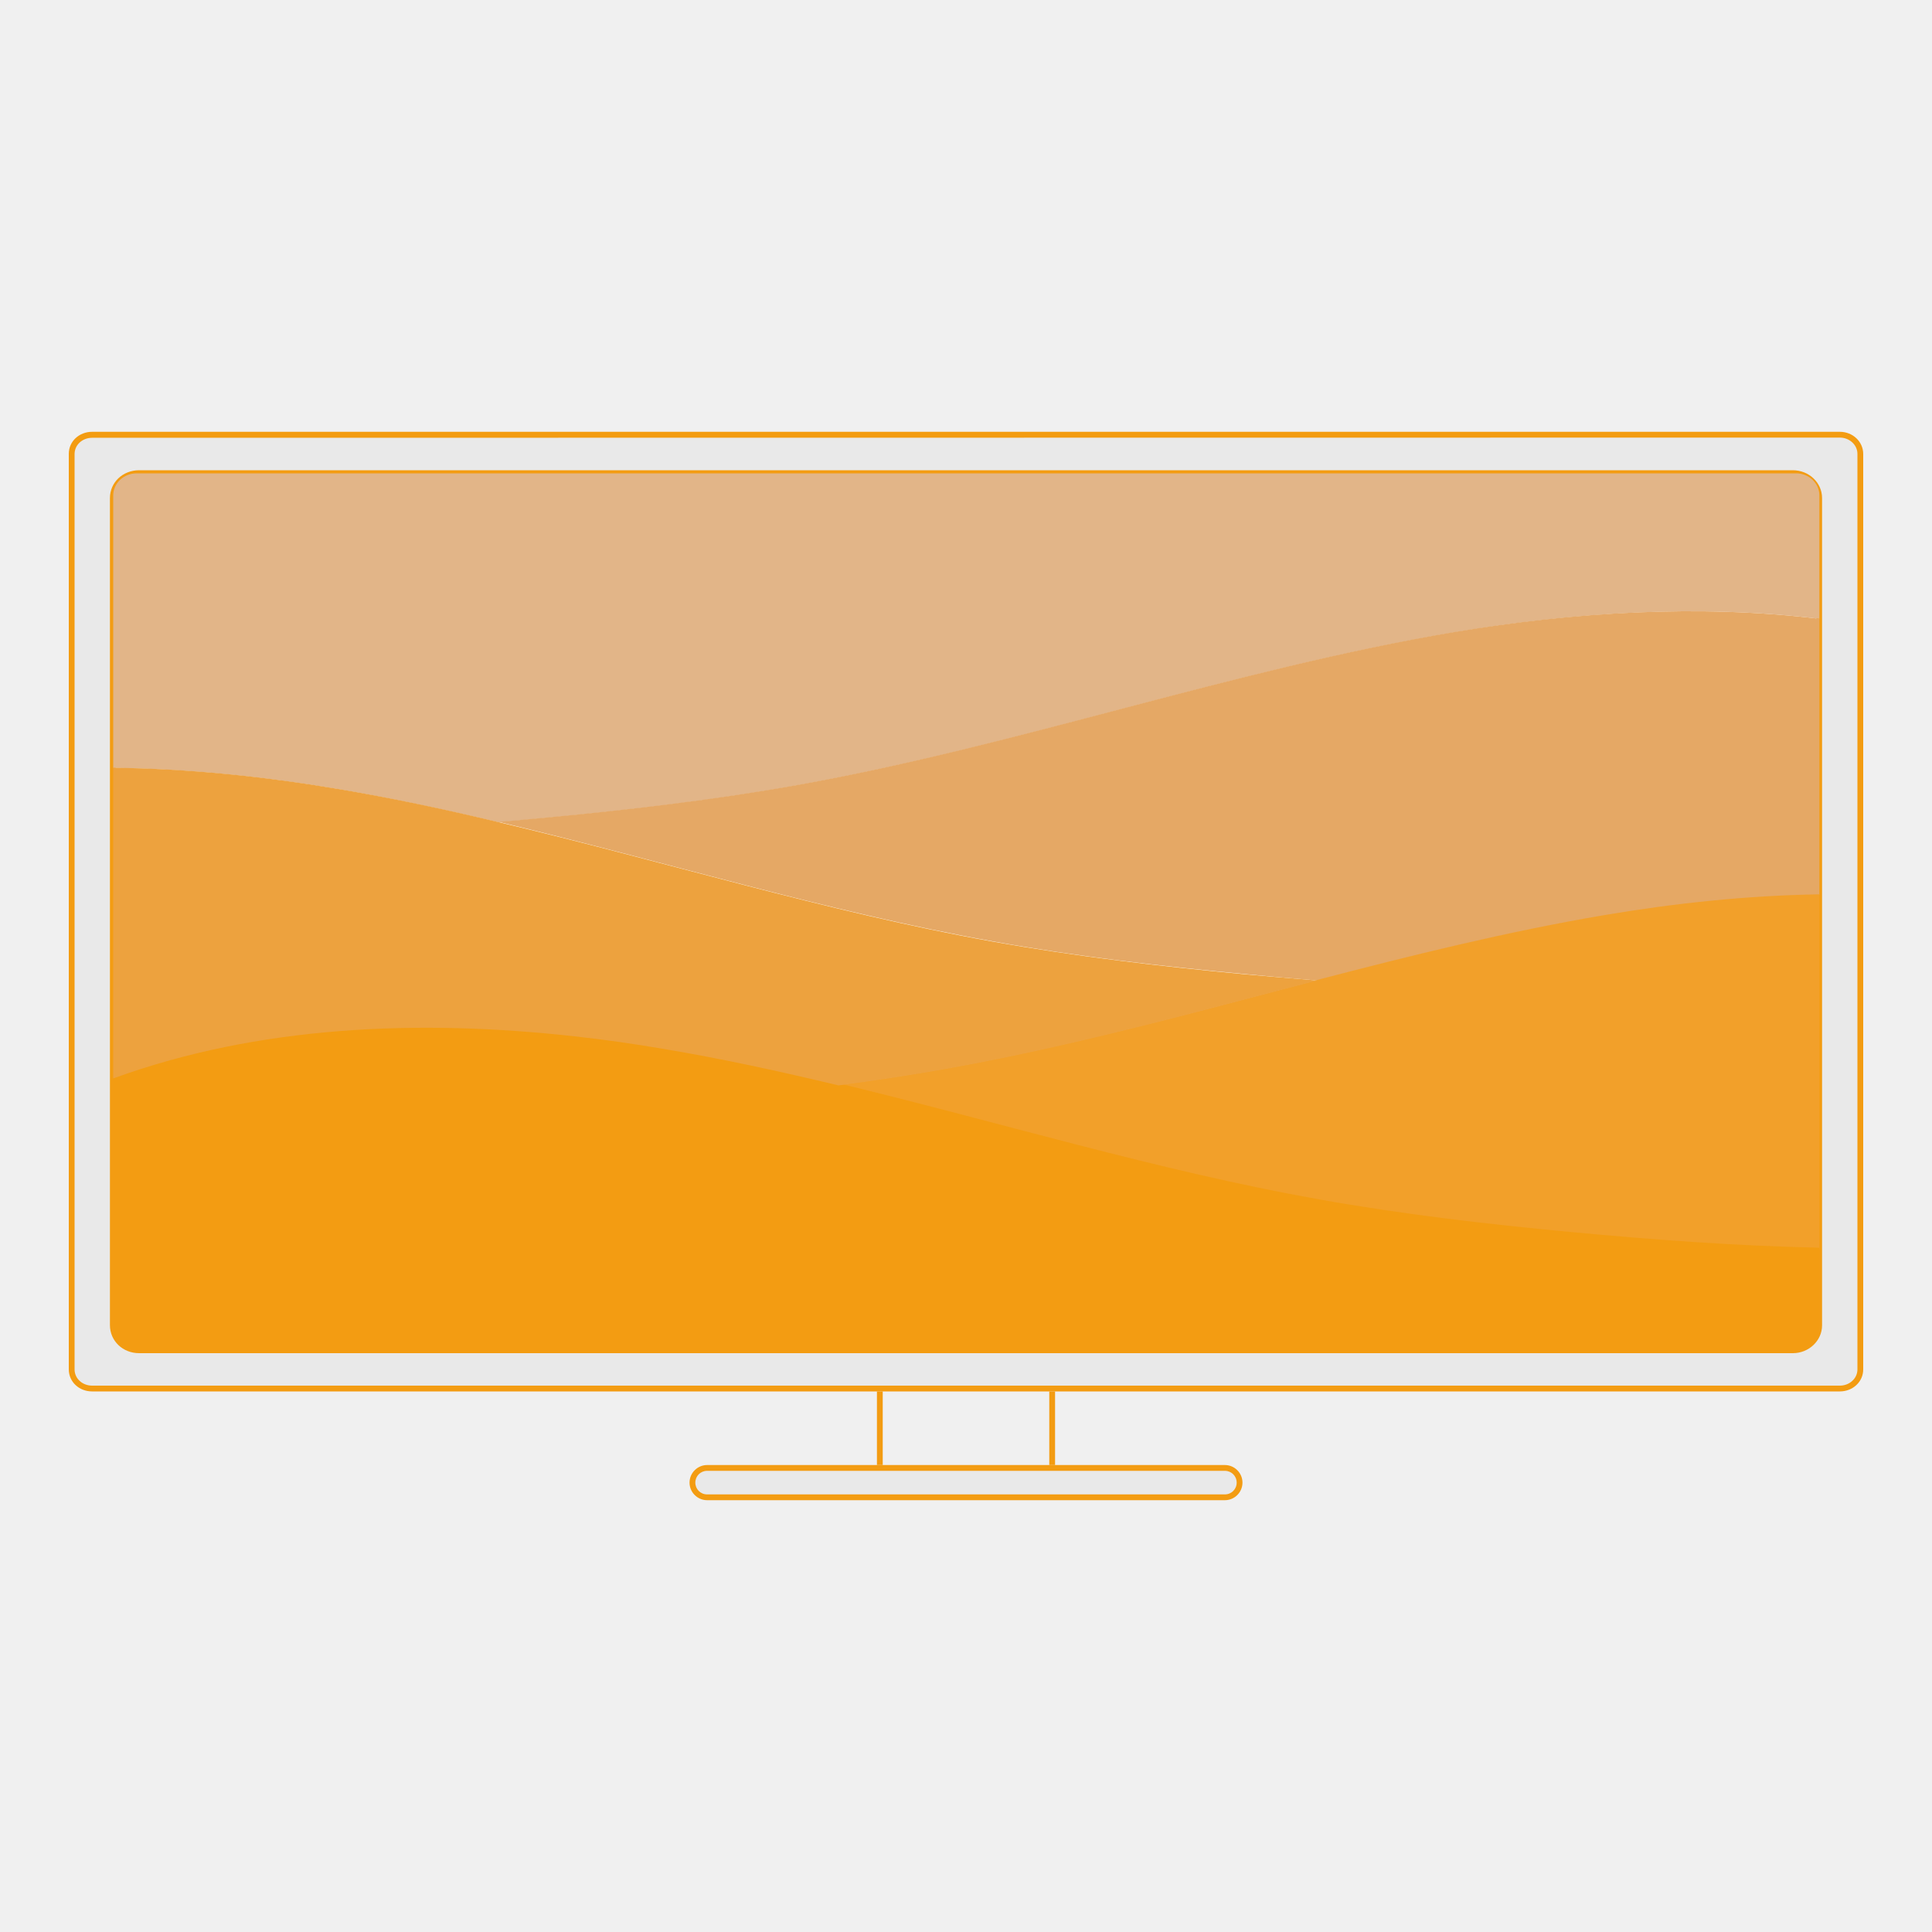
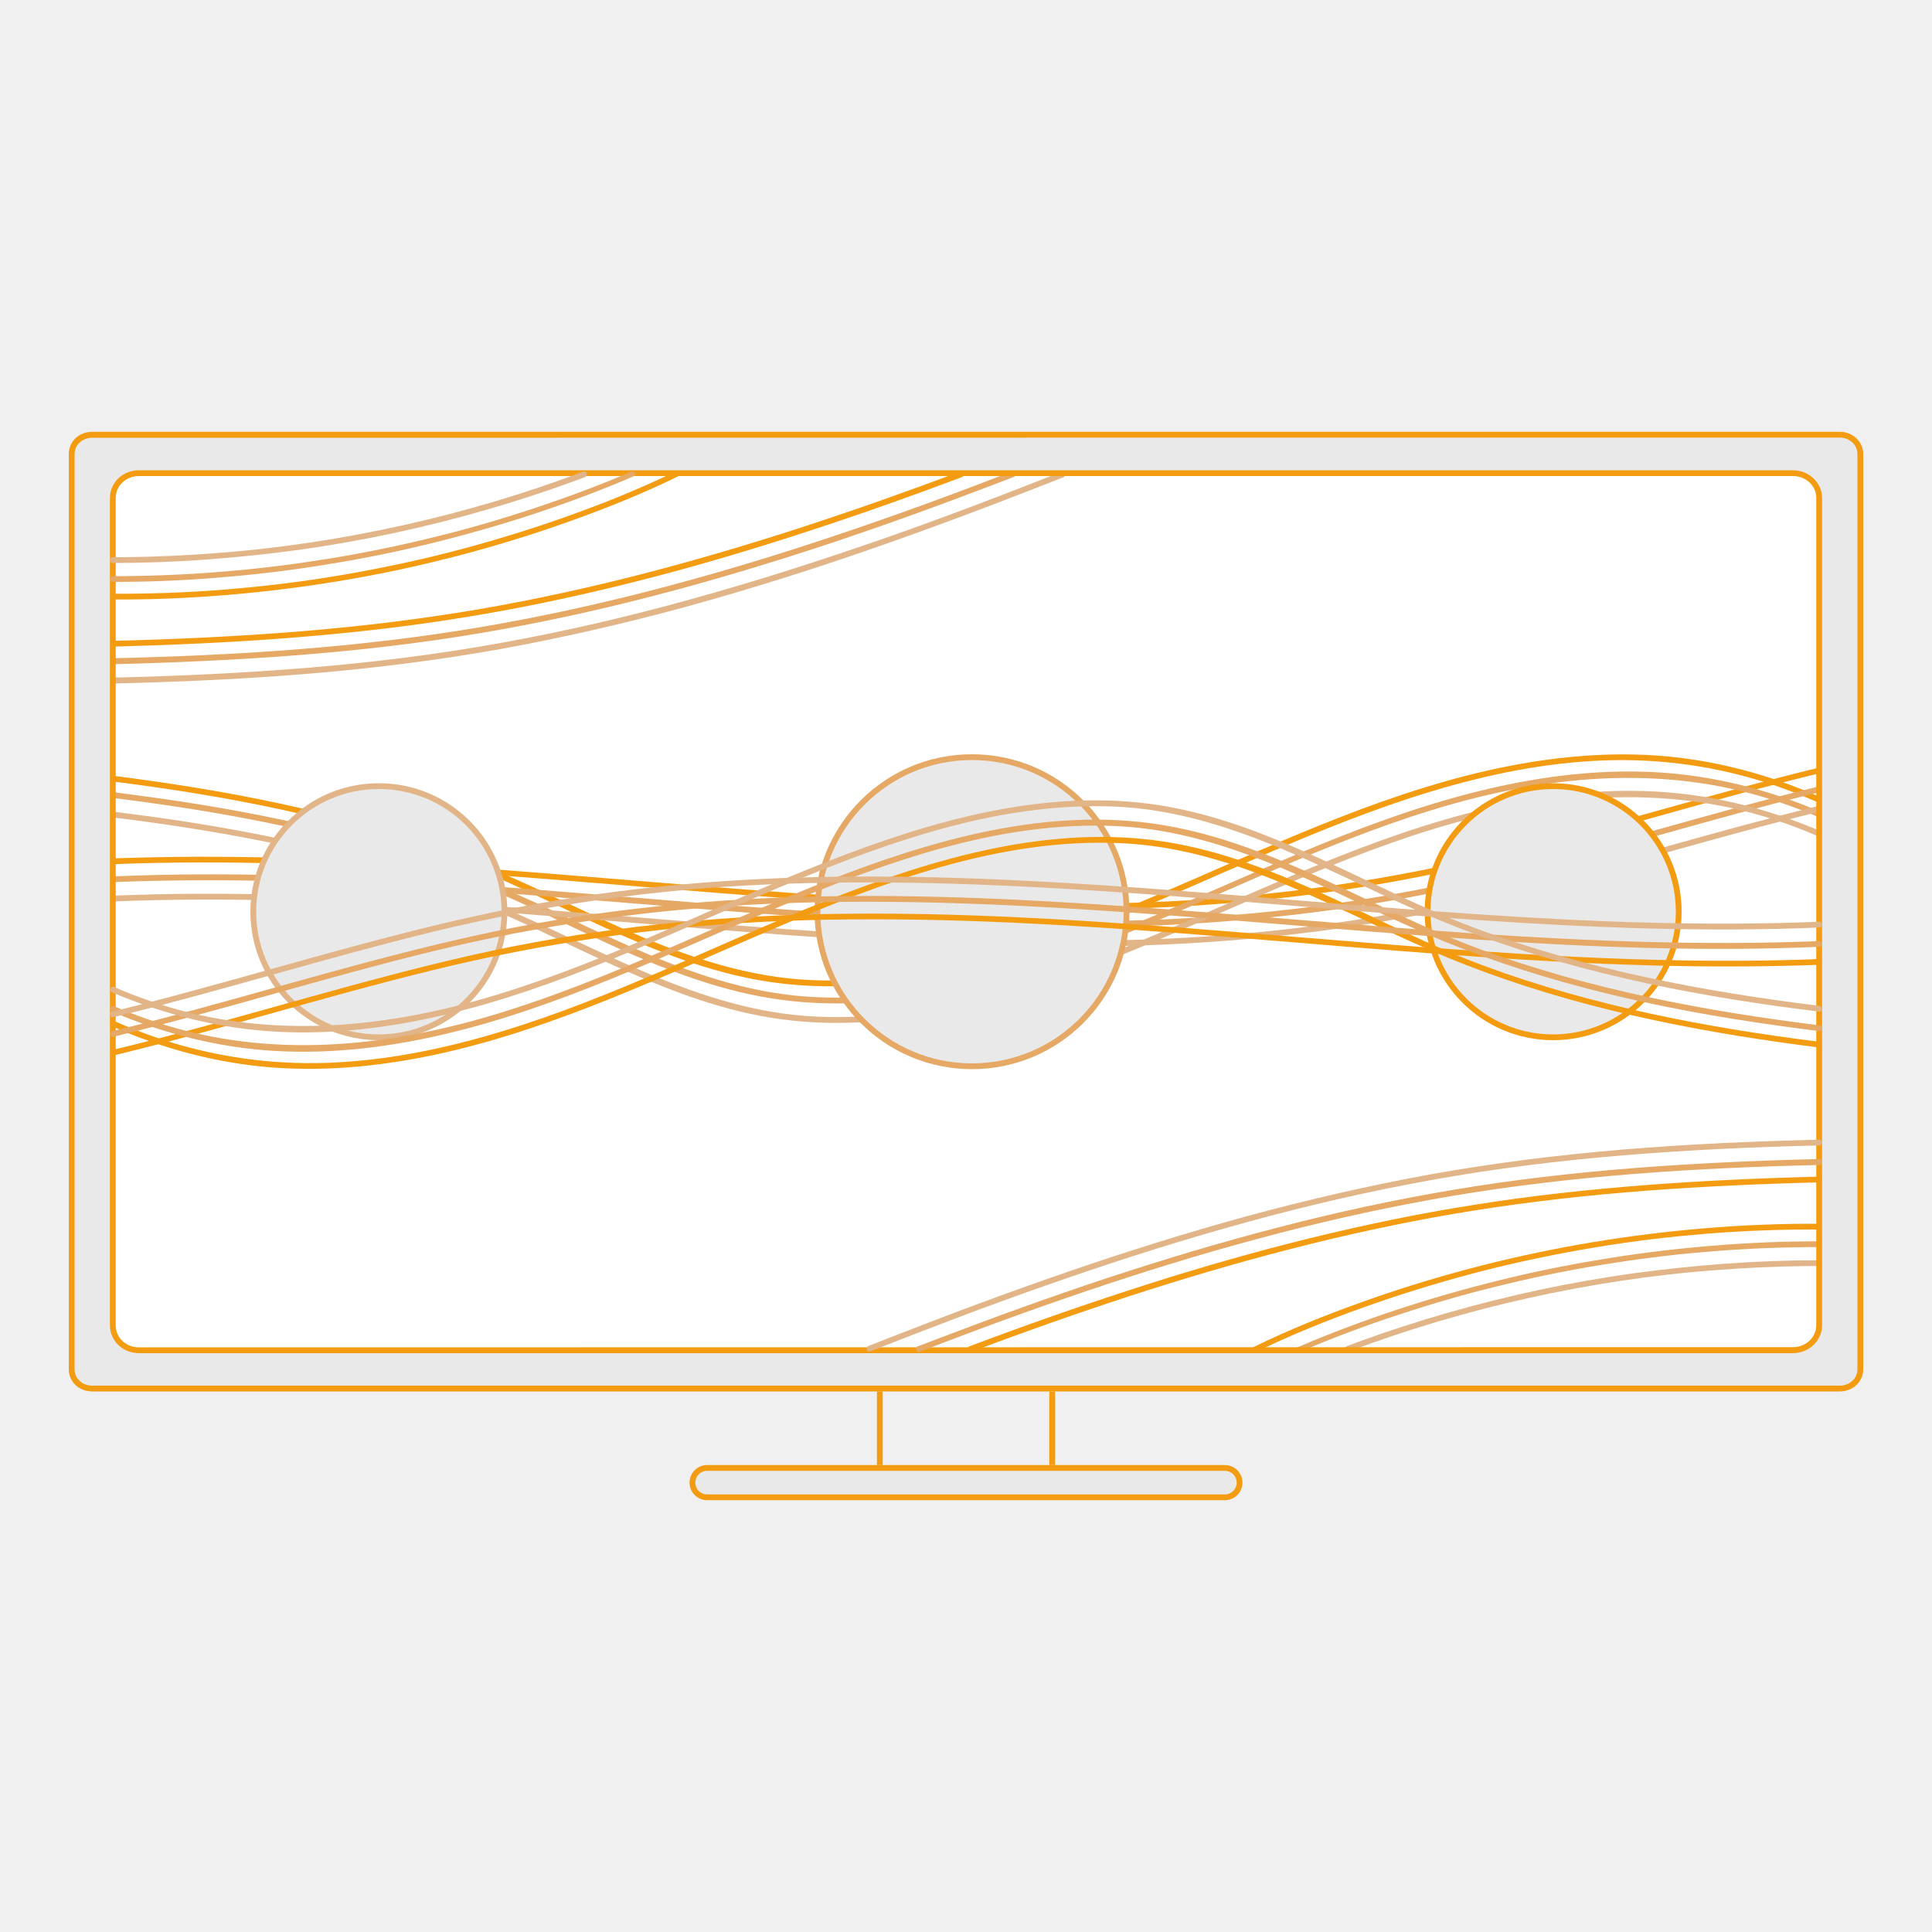
<svg xmlns="http://www.w3.org/2000/svg" version="1.1" id="Layer_1" x="0px" y="0px" viewBox="0 0 1000 1000" style="enable-background:new 0 0 1000 1000;" xml:space="preserve">
  <style type="text/css">
- 	.st0{fill:#E9E9E9;}
+ 	.st0{fill:#FFFFFF;}
	.st1{fill:#F39C12;}
- 	.st2{fill:#FFFFFF;}
- 	.st3{fill:none;stroke:#F39C12;stroke-width:3;stroke-miterlimit:10;}
- 	.st4{fill:#E2B588;}
- 	.st5{fill:#E5A865;}
- 	.st6{fill:#F2A02A;}
- 	.st7{fill:#EDA23E;}
+ 	.st2{fill:#E5A865;}
+ 	.st3{fill:#E2B588;}
+ 	.st4{fill:#E9E9E9;}
+ 	.st5{fill:none;stroke:#F39C12;stroke-width:3;stroke-miterlimit:10;}
+ 	.st6{fill:#E9E9E9;stroke:#E2B588;stroke-width:3;stroke-miterlimit:10;}
+ 	.st7{fill:#E9E9E9;stroke:#F39C12;stroke-width:3;stroke-miterlimit:10;}
+ 	.st8{fill:#E9E9E9;stroke:#E5A865;stroke-width:3;stroke-miterlimit:10;}
</style>
+   <g>
+     <path class="st0" d="M941.5,255.5v432.8c0,5.5-4.5,10-10,10H68.5c-5.5,0-10-4.5-10-10V255.5c0-5.5,4.5-10,10-10h863.1   C937.1,245.5,941.5,249.9,941.5,255.5z" />
+     <g>
+       <g>
+         <g>
+           <path class="st1" d="M941.2,397.4c-55.4,13.4-109.7,30.6-165,44.1c-56.6,13.9-113.9,22.3-172.2,25.1      c-57.3,2.7-114.7,0.8-171.9-2.9c-58.7-3.8-117.2-9.3-175.8-13.7c-58.6-4.3-117.3-7.5-176-6.3c-7.3,0.1-14.5,0.4-21.8,0.6      c-1.9,0.1-1.9,3.1,0,3c58.7-2.3,117.5,0.1,176.1,4.1c58.9,4,117.7,9.6,176.6,13.8c57.7,4.1,115.5,6.8,173.3,5.1      c57.6-1.7,114.7-8.2,170.9-20.9c55.8-12.6,110.4-29.8,165.7-44c6.9-1.8,13.9-3.5,20.9-5.2C943.8,399.8,943,396.9,941.2,397.4      L941.2,397.4z" />
+         </g>
+       </g>
+       <g>
+         <g>
+           <path class="st1" d="M58.4,404.5c58.8,7.4,117.4,18.6,173.1,39.2c55.3,20.4,106.3,55,165.3,64.3c59.6,9.3,119.9-8.6,174.9-30.3      c56.7-22.4,111.1-50.6,169.6-68.2c28.9-8.7,58.6-14.8,88.8-15.9c30-1.1,59.9,3.2,88.4,12.9c7.5,2.6,15,5.5,22.2,8.7      c1.7,0.8,3.3-1.8,1.5-2.6c-26.7-11.8-55.1-19.4-84.2-21.5c-29.5-2.1-59.1,1.2-87.9,7.7c-59.5,13.5-114.6,40.3-170.4,64.1      c-56.5,24.1-117.1,47.1-179.5,44.4c-61.4-2.6-113.7-36.1-169-59c-55-22.8-113.4-35.6-172.1-44c-6.9-1-13.8-1.9-20.8-2.8      C56.5,401.3,56.6,404.3,58.4,404.5L58.4,404.5z" />
+         </g>
+       </g>
+       <g>
+         <g>
+           <path class="st1" d="M650.7,699.5c17.9-8.7,36.5-16.2,55.3-22.9c18.2-6.5,36.7-12.2,55.4-17.2c18.8-5,37.8-9.1,56.9-12.5      c19.2-3.4,38.5-6,57.9-7.7c19.4-1.8,38.8-2.7,58.2-2.8c2.4,0,4.7,0,7.1,0c1.9,0,1.9-3,0-3c-19.5-0.1-39.1,0.7-58.5,2.3      c-19.5,1.6-38.9,4-58.3,7.2c-19.3,3.2-38.4,7.2-57.3,12c-18.9,4.8-37.7,10.4-56.1,16.8c-18.7,6.5-37.3,13.7-55.3,22.1      c-2.3,1.1-4.6,2.2-6.9,3.3C647.4,697.8,649,700.4,650.7,699.5L650.7,699.5z" />
+         </g>
+       </g>
+       <g>
+         <g>
+           <path class="st1" d="M58.4,334.7c29.9-0.8,59.9-2.1,89.8-4.4c29.7-2.3,59.3-5.5,88.6-10.2c28.6-4.5,57-10.4,85.1-17.3      c28.1-6.9,56-14.9,83.6-23.7c27.7-8.8,55.1-18.3,82.3-28.4c3.4-1.3,6.8-2.5,10.2-3.8c1.8-0.7,1-3.6-0.8-2.9      c-27.1,10.2-54.3,19.8-81.8,28.8c-27.4,8.9-55.1,17.1-83,24.3c-28,7.2-56.4,13.4-84.9,18.3c-29.4,5-59,8.6-88.6,11.1      c-29.7,2.5-59.5,4-89.3,4.9c-3.7,0.1-7.5,0.2-11.2,0.3C56.5,331.7,56.5,334.7,58.4,334.7L58.4,334.7z" />
+         </g>
+       </g>
+     </g>
+     <g>
+       <g>
+         <g>
+           <path class="st2" d="M941.2,407.1c-55.4,13.5-109.7,30.7-165.1,44.2c-56.6,13.8-113.9,21.9-172.1,24.5      c-57.4,2.6-115,0.5-172.3-3.3c-58.4-3.8-116.7-9.3-175-13.6c-58.6-4.3-117.5-7.4-176.3-6c-7.3,0.2-14.6,0.4-21.9,0.7      c-1.9,0.1-1.9,3.1,0,3c58.8-2.4,117.7-0.1,176.3,3.8c58.9,4,117.8,9.6,176.7,13.8c57.5,4.1,115.1,6.9,172.7,5.3      c57.5-1.6,114.7-7.8,170.9-20.3c56.3-12.5,111.4-29.8,167.2-44.3c6.5-1.7,13.1-3.3,19.6-4.9C943.8,409.6,943,406.7,941.2,407.1      L941.2,407.1z" />
+         </g>
+       </g>
+       <g>
+         <g>
+           <path class="st2" d="M942.3,420.2c-27.1-11.6-55.8-18.9-85.3-20.5c-29.2-1.6-58.5,2-87,8.7c-59.4,13.9-114.3,41-170.2,64.6      c-56,23.7-116.2,46.1-178,43.1c-60.9-2.9-112.8-36.3-167.7-59c-55.7-23-115-36-174.6-44.3c-7.1-1-14.1-1.9-21.2-2.8      c-1.9-0.2-1.9,2.8,0,3c59.5,7.4,118.9,18.6,175.4,39.3c55.3,20.3,106.3,54.9,165.2,64.4c58.9,9.5,118.6-7.8,173-29.1      c56.6-22.2,110.9-50.4,169.2-68.3c57.8-17.8,118.8-24.1,177.2-5c7.6,2.5,15.1,5.3,22.4,8.4C942.5,423.6,944.1,421,942.3,420.2      L942.3,420.2z" />
+         </g>
+       </g>
+       <g>
+         <g>
+           <path class="st2" d="M673.4,699.5c16.6-7.1,33.6-13.5,50.8-19.1c17-5.6,34.1-10.6,51.5-14.8c17.4-4.3,34.9-7.9,52.5-10.8      c17.7-2.9,35.4-5.2,53.3-6.7c17.8-1.6,35.7-2.4,53.5-2.6c2.2,0,4.4,0,6.6,0c1.9,0,1.9-3,0-3c-18,0-36.1,0.7-54.1,2.2      c-17.9,1.4-35.7,3.5-53.4,6.3c-17.7,2.8-35.4,6.2-52.8,10.4c-17.6,4.2-34.9,9-52.1,14.5c-17.2,5.5-34.2,11.7-50.9,18.6      c-2.1,0.9-4.2,1.8-6.3,2.7C670.1,697.7,671.6,700.3,673.4,699.5L673.4,699.5z" />
+         </g>
+       </g>
+       <g>
+         <g>
+           <path class="st2" d="M58.4,343.8c32-0.8,64-2.2,95.9-4.7c31.6-2.5,63.1-6.1,94.3-11.4c30.2-5.1,60.1-11.6,89.7-19.3      c29.8-7.7,59.3-16.6,88.5-26.2c29.3-9.7,58.3-20.2,87.1-31.2c3.6-1.4,7.2-2.7,10.8-4.1c1.8-0.7,1-3.6-0.8-2.9      c-28.6,11.1-57.5,21.7-86.5,31.5c-29,9.8-58.3,18.9-87.8,26.8c-29.5,8-59.4,14.8-89.5,20.3c-31.2,5.7-62.7,9.7-94.3,12.5      c-31.7,2.8-63.6,4.4-95.4,5.3c-4,0.1-8,0.2-12,0.3C56.5,340.8,56.5,343.8,58.4,343.8L58.4,343.8z" />
+         </g>
+       </g>
+     </g>
+     <g>
+       <g>
+         <g>
+           <path class="st3" d="M58.4,466.6c59.1-2.4,118.2-0.1,177.1,3.9c57.9,3.9,115.7,9.4,173.6,13.6c57.8,4.2,115.8,7,173.7,5.5      c57.9-1.5,115.6-7.7,172.2-20.3c56.3-12.5,111.4-29.8,167.3-44.3c6.5-1.7,13-3.3,19.6-4.9c1.9-0.5,1.1-3.3-0.8-2.9      c-55.4,13.5-109.8,30.7-165.2,44.2c-56.9,13.8-114.5,22-173,24.5c-58.2,2.5-116.5,0.3-174.6-3.5c-57.3-3.8-114.5-9.2-171.8-13.4      c-58.7-4.3-117.5-7.4-176.3-6.1c-7.3,0.2-14.6,0.4-21.9,0.7C56.5,463.7,56.5,466.7,58.4,466.6L58.4,466.6z" />
+         </g>
+       </g>
+       <g>
+         <g>
+           <path class="st3" d="M942.3,430.2c-27.1-11.6-55.8-18.9-85.3-20.5c-29.2-1.6-58.5,2-87,8.7c-58.9,13.8-113.5,40.6-168.9,64.1      C545,506.4,484.7,529,422.7,526.2c-60.6-2.7-112.3-35.6-166.9-58.4c-56.1-23.4-115.9-36.5-175.9-44.9c-7.1-1-14.3-1.9-21.4-2.8      c-1.9-0.2-1.9,2.8,0,3c60.5,7.5,120.9,18.9,178.2,40.3c54.3,20.3,104.5,54,162.4,63.4c59.1,9.5,119-7.9,173.6-29.4      c56.4-22.1,110.5-50.2,168.6-68.1c57.8-17.8,118.8-24.1,177.2-5c7.6,2.5,15.1,5.3,22.4,8.5C942.5,433.6,944.1,431,942.3,430.2      L942.3,430.2z" />
+         </g>
+       </g>
+       <g>
+         <g>
+           <path class="st3" d="M941.5,652.3c-16.3,0-32.5,0.6-48.7,1.8c-16.2,1.2-32.4,2.9-48.4,5.1c-16.1,2.3-32.1,5.1-48,8.5      c-15.8,3.4-31.5,7.3-47.1,11.8c-15.6,4.5-31.1,9.5-46.4,15.1c-1.9,0.7-3.8,1.4-5.7,2.1c-1.8,0.7-1,3.6,0.8,2.9      c15.1-5.7,30.5-10.9,46-15.5c15.5-4.6,31.2-8.7,47-12.2c15.8-3.5,31.7-6.5,47.7-8.9c16-2.4,32.1-4.3,48.3-5.5      c16.1-1.3,32.3-2,48.5-2.2c2,0,4.1,0,6.1,0C943.5,655.3,943.5,652.3,941.5,652.3L941.5,652.3z" />
+         </g>
+       </g>
+       <g>
+         <g>
+           <path class="st3" d="M58.4,353.8c33.9-0.8,67.8-2.3,101.6-5.1c33.3-2.8,66.4-6.9,99.3-12.8c31.9-5.8,63.6-13.1,94.9-21.6      c31.4-8.6,62.4-18.3,93.1-28.9c30.8-10.6,61.3-22,91.7-33.9c3.8-1.5,7.5-3,11.3-4.4c1.8-0.7,1-3.6-0.8-2.9      c-30.2,11.9-60.5,23.5-91.1,34.2C427.9,289,397.1,299,366,307.8c-31.2,8.9-62.8,16.6-94.6,22.7c-32.8,6.4-65.9,10.9-99.2,14      c-33.6,3.1-67.3,4.9-101.1,5.9c-4.2,0.1-8.4,0.2-12.6,0.3C56.5,350.8,56.5,353.8,58.4,353.8L58.4,353.8z" />
+         </g>
+       </g>
+     </g>
+   </g>
+   <g>
+     <g>
+       <path class="st4" d="M47.7,718.7c-6,0-10.6-4.4-10.6-9.9V235c0-5.6,4.7-9.9,10.6-9.9h904.6c5.9,0,10.6,4.5,10.6,9.9v473.9    c0,5.5-4.8,9.9-10.6,9.9L47.7,718.7L47.7,718.7z M72,244.9c-7.7,0-13.6,5.7-13.6,12.9v428.1c0,7.2,6,12.9,13.6,12.9h856    c7.5,0,13.6-5.8,13.6-12.9V257.8c0-7.1-6.1-12.9-13.6-12.9H72L72,244.9z" />
+       <path class="st1" d="M952.3,226.5c5,0,9.1,3.8,9.1,8.4v473.9c0,4.7-4.1,8.4-9.1,8.4H47.7c-5.1,0-9.1-3.7-9.1-8.4V235    c0-4.7,4-8.4,9.1-8.4L952.3,226.5 M72,700.4h856c8.3,0,15.1-6.5,15.1-14.4V257.8c0-8-6.8-14.4-15.1-14.4H72    c-8.5,0-15.1,6.3-15.1,14.4v428.1C56.9,694,63.5,700.4,72,700.4 M952.3,223.5H47.7c-6.8,0-12.1,5-12.1,11.4v473.9    c0,6.4,5.3,11.4,12.1,11.4h904.6c6.7,0,12.1-5,12.1-11.4V235C964.4,228.6,959,223.5,952.3,223.5L952.3,223.5L952.3,223.5z     M72,697.4c-6.8,0-12.1-5-12.1-11.4V257.8c0-6.4,5.3-11.4,12.1-11.4h856c6.7,0,12.1,5,12.1,11.4v428.1c0,6.4-5.5,11.4-12.1,11.4    L72,697.4L72,697.4z" />
+     </g>
+   </g>
+   <line class="st5" x1="455.4" y1="758.3" x2="455.4" y2="720.2" />
+   <line class="st5" x1="544.6" y1="758.3" x2="544.6" y2="720.2" />
+   <g>
+     <path class="st4" d="M366,775c-4.2,0-7.6-3.4-7.6-7.6s3.4-7.6,7.6-7.6h268c4.2,0,7.6,3.4,7.6,7.6s-3.4,7.6-7.6,7.6H366z" />
+     <path class="st1" d="M634,761.3c3.4,0,6.1,2.7,6.1,6.1s-2.7,6.1-6.1,6.1H366c-3.4,0-6.1-2.7-6.1-6.1s2.7-6.1,6.1-6.1H634    M634,758.3H366c-5,0-9.1,4.1-9.1,9.1s4.1,9.1,9.1,9.1h268c5,0,9.1-4.1,9.1-9.1S639,758.3,634,758.3L634,758.3z" />
+   </g>
+   <circle class="st6" cx="196.1" cy="471.9" r="65" />
+   <circle class="st7" cx="803.9" cy="471.9" r="65" />
+   <circle class="st8" cx="503.1" cy="471.9" r="80" />
  <g>
    <g>
      <g>
        <g>
-           <path class="st0" d="M47.7,718.7c-6,0-10.6-4.4-10.6-9.9V235c0-5.6,4.7-9.9,10.6-9.9h904.6c5.9,0,10.6,4.5,10.6,9.9v473.9      c0,5.5-4.8,9.9-10.6,9.9L47.7,718.7L47.7,718.7z M72,244.9c-7.7,0-13.6,5.7-13.6,12.9v428.1c0,7.2,6,12.9,13.6,12.9h856      c7.5,0,13.6-5.8,13.6-12.9V257.8c0-7.1-6.1-12.9-13.6-12.9H72L72,244.9z" />
-           <path class="st1" d="M952.3,226.5c5,0,9.1,3.8,9.1,8.4v473.9c0,4.7-4.1,8.4-9.1,8.4H47.7c-5.1,0-9.1-3.7-9.1-8.4V235      c0-4.7,4-8.4,9.1-8.4L952.3,226.5 M72,700.4h856c8.3,0,15.1-6.5,15.1-14.4V257.8c0-8-6.8-14.4-15.1-14.4H72      c-8.5,0-15.1,6.3-15.1,14.4v428.1C56.9,694,63.5,700.4,72,700.4 M952.3,223.5H47.7c-6.8,0-12.1,5-12.1,11.4v473.9      c0,6.4,5.3,11.4,12.1,11.4h904.6c6.7,0,12.1-5,12.1-11.4V235C964.4,228.6,959,223.5,952.3,223.5L952.3,223.5L952.3,223.5z       M72,697.4c-6.8,0-12.1-5-12.1-11.4V257.8c0-6.4,5.3-11.4,12.1-11.4h856c6.7,0,12.1,5,12.1,11.4v428.1c0,6.4-5.5,11.4-12.1,11.4      L72,697.4L72,697.4z" />
+           <path class="st1" d="M58.8,546.3c55.4-13.4,109.7-30.6,165-44.1c56.6-13.9,113.9-22.3,172.2-25.1c57.3-2.7,114.7-0.8,171.9,2.9      c58.7,3.8,117.2,9.3,175.8,13.7c58.6,4.3,117.3,7.5,176,6.3c7.3-0.1,14.5-0.4,21.8-0.6c1.9-0.1,1.9-3.1,0-3      c-58.7,2.3-117.5-0.1-176.1-4.1c-58.9-4-117.7-9.6-176.6-13.8c-57.7-4.1-115.5-6.8-173.3-5.1c-57.6,1.7-114.7,8.2-170.9,20.9      c-55.8,12.6-110.4,29.8-165.7,44c-6.9,1.8-13.9,3.5-20.9,5.2C56.2,543.9,57,546.8,58.8,546.3L58.8,546.3z" />
        </g>
-         <path class="st2" d="M940.1,257.8v428.1c0,6.4-5.5,11.4-12.1,11.4H72c-6.8,0-12.1-5-12.1-11.4V257.8c0-6.4,5.3-11.4,12.1-11.4     h856C934.7,246.4,940.1,251.4,940.1,257.8z" />
      </g>
-       <line class="st3" x1="455.4" y1="758.3" x2="455.4" y2="720.2" />
-       <line class="st3" x1="544.6" y1="758.3" x2="544.6" y2="720.2" />
      <g>
-         <path class="st0" d="M366,775c-4.2,0-7.6-3.4-7.6-7.6s3.4-7.6,7.6-7.6h268c4.2,0,7.6,3.4,7.6,7.6s-3.4,7.6-7.6,7.6H366z" />
-         <path class="st1" d="M634,761.3c3.4,0,6.1,2.7,6.1,6.1s-2.7,6.1-6.1,6.1H366c-3.4,0-6.1-2.7-6.1-6.1s2.7-6.1,6.1-6.1H634      M634,758.3H366c-5,0-9.1,4.1-9.1,9.1s4.1,9.1,9.1,9.1h268c5,0,9.1-4.1,9.1-9.1S639,758.3,634,758.3L634,758.3z" />
+         <g>
+           <path class="st1" d="M941.5,539.2c-58.8-7.4-117.4-18.6-173.1-39.2c-55.3-20.4-106.3-55-165.3-64.3      c-59.6-9.3-119.9,8.6-174.9,30.3c-56.7,22.4-111.1,50.6-169.6,68.2c-28.9,8.7-58.6,14.8-88.8,15.9c-30,1.1-59.9-3.2-88.4-12.9      c-7.5-2.6-15-5.5-22.2-8.7c-1.7-0.8-3.3,1.8-1.5,2.6c26.7,11.8,55.1,19.4,84.2,21.5c29.5,2.1,59.1-1.2,87.9-7.7      c59.5-13.5,114.6-40.3,170.4-64.1c56.5-24.1,117.1-47.1,179.5-44.4c61.4,2.6,113.7,36.1,169,59c55,22.8,113.4,35.6,172.1,44      c6.9,1,13.8,1.9,20.8,2.8C943.5,542.4,943.4,539.4,941.5,539.2L941.5,539.2z" />
+         </g>
+       </g>
+       <g>
+         <g>
+           <path class="st1" d="M349.3,244.2c-17.9,8.7-36.5,16.2-55.3,22.9c-18.2,6.5-36.7,12.2-55.4,17.2c-18.8,5-37.8,9.1-56.9,12.5      c-19.2,3.4-38.5,6-57.9,7.7c-19.4,1.8-38.8,2.7-58.2,2.8c-2.4,0-4.7,0-7.1,0c-1.9,0-1.9,3,0,3c19.5,0.1,39.1-0.7,58.5-2.3      c19.5-1.6,38.9-4,58.3-7.2c19.3-3.2,38.4-7.2,57.3-12c18.9-4.8,37.7-10.4,56.1-16.8c18.7-6.5,37.3-13.7,55.3-22.1      c2.3-1.1,4.6-2.2,6.9-3.3C352.6,245.9,351,243.3,349.3,244.2L349.3,244.2z" />
+         </g>
+       </g>
+       <g>
+         <g>
+           <path class="st1" d="M941.5,609c-29.9,0.8-59.9,2.1-89.8,4.4c-29.7,2.3-59.3,5.5-88.6,10.2c-28.6,4.5-57,10.4-85.1,17.3      c-28.1,6.9-56,14.9-83.6,23.7c-27.7,8.8-55.1,18.3-82.3,28.4c-3.4,1.3-6.8,2.5-10.2,3.8c-1.8,0.7-1,3.6,0.8,2.9      c27.1-10.2,54.3-19.8,81.8-28.8c27.4-8.9,55.1-17.1,83-24.3c28-7.2,56.4-13.4,84.9-18.3c29.4-5,59-8.6,88.6-11.1      c29.7-2.5,59.5-4,89.3-4.9c3.7-0.1,7.5-0.2,11.2-0.3C943.5,612,943.5,609,941.5,609L941.5,609z" />
+         </g>
      </g>
    </g>
    <g>
-       <path class="st4" d="M941.7,256.5v63.8c-62.4-7.6-127.2-3.4-189.4,7.1c-114.6,19.4-225.1,58.6-339.6,79.1    c-43.1,7.7-86.7,12.8-130.4,16.9c-8.1,0.8-16.3,1.5-24.4,2.2h0c-27.6-6.5-55.4-12.5-83.3-17.2c-38.1-6.4-77.1-10.5-116-10.9V256.5    c0-6.4,5.4-11.5,12.2-11.5h858.8C936.2,245,941.7,250,941.7,256.5z" />
-       <path class="st5" d="M941.7,320.3v142.9c-37.4,0.7-75,4.7-111.6,10.8c-50,8.5-99.2,20.7-148.3,33.5c0,0,0,0,0,0    c-12.4-1-24.8-2.1-37.2-3.3c-43.6-4.1-87.2-9.1-130.4-16.9c-86.5-15.5-170.7-41.6-256.2-61.9c8.1-0.7,16.3-1.4,24.4-2.2    c43.6-4.1,87.2-9.2,130.4-16.9c114.4-20.5,225-59.7,339.6-79.1C814.4,316.8,879.3,312.7,941.7,320.3z" />
-       <path class="st6" d="M941.7,462.9v183.7c-42.8-0.9-85.7-4-128.4-8.1c-43.6-4.1-87.2-9.1-130.4-16.9c-84-15-165.9-40.2-248.9-60.1    c18.9-2.5,37.7-5.3,56.5-8.7c37.4-6.7,74.3-15.4,111.2-24.7c26.7-6.8,53.4-13.9,80.1-20.9c0,0,0,0,0,0    c49.1-12.8,98.3-25,148.3-33.5C866.7,467.5,904.3,463.5,941.7,462.9z" />
-       <path class="st1" d="M941.7,645.8v40.5c0,6.4-5.5,11.5-12.2,11.5H70.8c-1.1,0-2.1-0.1-3.1-0.4c-0.2-0.1-0.4-0.1-0.7-0.2    c-0.7-0.2-1.3-0.4-1.9-0.7c-0.3-0.1-0.5-0.3-0.8-0.4c-0.3-0.2-0.7-0.4-1-0.6c-3-2.1-4.8-5.4-4.8-9.2V557.1    c74.9-27.3,158-30.9,238.8-21.8c15.4,1.7,30.8,3.9,46,6.5c30.5,5.2,60.6,11.7,90.6,18.9c83,20,164.9,45.1,248.9,60.1    c43.1,7.7,86.7,12.8,130.4,16.9C856,641.7,898.8,644.9,941.7,645.8z" />
      <g>
-         <path class="st7" d="M681.8,507.5c-26.7,6.9-53.4,14.1-80.1,20.9c-36.8,9.3-73.8,18-111.2,24.7c-18.8,3.4-37.6,6.2-56.5,8.7     c-30-7.2-60.2-13.8-90.6-18.9c-15.2-2.6-30.6-4.8-46-6.5c-80.8-9-163.9-5.5-238.8,21.8V397.4c38.9,0.4,78,4.5,116,10.9     c28,4.7,55.7,10.6,83.3,17.2h0c85.5,20.2,169.7,46.4,256.2,61.9c43.1,7.7,86.7,12.8,130.4,16.9     C656.9,505.4,669.4,506.5,681.8,507.5z" />
+         <g>
+           <path class="st2" d="M58.8,536.6c55.4-13.5,109.7-30.7,165.1-44.2c56.6-13.8,113.9-21.9,172.1-24.5c57.4-2.6,115-0.5,172.3,3.3      c58.4,3.8,116.7,9.3,175,13.6c58.6,4.3,117.5,7.4,176.3,6c7.3-0.2,14.6-0.4,21.9-0.7c1.9-0.1,1.9-3.1,0-3      c-58.8,2.4-117.7,0.1-176.3-3.8c-58.9-4-117.8-9.6-176.7-13.8c-57.5-4.1-115.1-6.9-172.7-5.3c-57.5,1.6-114.7,7.8-170.9,20.3      c-56.3,12.5-111.4,29.8-167.2,44.3c-6.5,1.7-13.1,3.3-19.6,4.9C56.2,534.1,57,537,58.8,536.6L58.8,536.6z" />
+         </g>
+       </g>
+       <g>
+         <g>
+           <path class="st2" d="M57.7,523.5c27.1,11.6,55.8,18.9,85.3,20.5c29.2,1.6,58.5-2,87-8.7c59.4-13.9,114.3-41,170.2-64.6      c56-23.7,116.2-46.1,178-43.1c60.9,2.9,112.8,36.3,167.7,59c55.7,23,115,36,174.6,44.3c7.1,1,14.1,1.9,21.2,2.8      c1.9,0.2,1.9-2.8,0-3c-59.5-7.4-118.9-18.6-175.4-39.3C710.9,471,659.9,436.4,601,426.9c-58.9-9.5-118.6,7.8-173,29.1      c-56.6,22.2-110.9,50.4-169.2,68.3c-57.8,17.8-118.8,24.1-177.2,5c-7.6-2.5-15.1-5.3-22.4-8.4C57.5,520.1,55.9,522.7,57.7,523.5      L57.7,523.5z" />
+         </g>
+       </g>
+       <g>
+         <g>
+           <path class="st2" d="M326.6,244.2c-16.6,7.1-33.6,13.4-50.8,19.1c-17,5.6-34.1,10.6-51.5,14.8c-17.4,4.3-34.9,7.9-52.5,10.8      c-17.7,2.9-35.4,5.2-53.3,6.7c-17.8,1.6-35.7,2.4-53.5,2.6c-2.2,0-4.4,0-6.6,0c-1.9,0-1.9,3,0,3c18,0,36.1-0.7,54.1-2.2      c17.9-1.4,35.7-3.5,53.4-6.3c17.7-2.8,35.4-6.2,52.8-10.4c17.6-4.2,34.9-9,52.1-14.5c17.2-5.5,34.2-11.7,50.9-18.6      c2.1-0.9,4.2-1.8,6.3-2.7C329.9,246,328.4,243.4,326.6,244.2L326.6,244.2z" />
+         </g>
+       </g>
+       <g>
+         <g>
+           <path class="st2" d="M941.5,599.9c-32,0.8-64,2.2-95.9,4.7c-31.6,2.5-63.1,6.1-94.3,11.4c-30.2,5.1-60.1,11.6-89.7,19.3      c-29.8,7.7-59.3,16.6-88.5,26.2c-29.3,9.7-58.3,20.2-87.1,31.2c-3.6,1.4-7.2,2.7-10.8,4.1c-1.8,0.7-1,3.6,0.8,2.9      c28.6-11.1,57.5-21.7,86.5-31.5c29-9.8,58.3-18.9,87.8-26.8c29.5-8,59.4-14.8,89.5-20.3c31.2-5.7,62.7-9.7,94.3-12.5      c31.7-2.8,63.6-4.4,95.4-5.3c4-0.1,8-0.2,12-0.3C943.5,602.9,943.5,599.9,941.5,599.9L941.5,599.9z" />
+         </g>
+       </g>
+     </g>
+     <g>
+       <g>
+         <g>
+           <path class="st3" d="M941.5,477.1c-59.1,2.4-118.2,0.1-177.1-3.9c-57.9-3.9-115.7-9.4-173.6-13.6c-57.8-4.2-115.8-7-173.7-5.5      c-57.9,1.5-115.6,7.7-172.2,20.3c-56.3,12.5-111.4,29.8-167.3,44.3c-6.5,1.7-13,3.3-19.6,4.9c-1.9,0.5-1.1,3.3,0.8,2.9      c55.4-13.5,109.8-30.7,165.2-44.2c56.9-13.8,114.5-22,173-24.5c58.2-2.5,116.5-0.3,174.6,3.5c57.3,3.8,114.5,9.2,171.8,13.4      c58.7,4.3,117.5,7.4,176.3,6.1c7.3-0.2,14.6-0.4,21.9-0.7C943.5,480,943.5,477,941.5,477.1L941.5,477.1z" />
+         </g>
+       </g>
+       <g>
+         <g>
+           <path class="st3" d="M57.7,513.5c27.1,11.6,55.8,18.9,85.3,20.5c29.2,1.6,58.5-2,87-8.7c58.9-13.8,113.5-40.6,168.9-64.1      c56.1-23.8,116.4-46.4,178.4-43.7c60.6,2.7,112.3,35.6,166.9,58.4c56.1,23.4,115.9,36.5,175.9,44.9c7.1,1,14.3,1.9,21.4,2.8      c1.9,0.2,1.9-2.8,0-3c-60.5-7.5-120.9-18.9-178.2-40.3c-54.3-20.3-104.5-54-162.4-63.4c-59.1-9.5-119,7.9-173.6,29.4      c-56.4,22.1-110.5,50.2-168.6,68.1c-57.8,17.8-118.8,24.1-177.2,5c-7.6-2.5-15.1-5.3-22.4-8.5C57.5,510.1,55.9,512.7,57.7,513.5      L57.7,513.5z" />
+         </g>
+       </g>
+       <g>
+         <g>
+           <path class="st3" d="M58.4,291.4c16.3,0,32.5-0.6,48.7-1.8c16.2-1.2,32.4-2.9,48.4-5.1c16.1-2.3,32.1-5.1,48-8.5      c15.8-3.4,31.5-7.3,47.1-11.8c15.6-4.5,31.1-9.5,46.4-15.1c1.9-0.7,3.8-1.4,5.7-2.1c1.8-0.7,1-3.6-0.8-2.9      c-15.1,5.7-30.5,10.9-46,15.5c-15.5,4.6-31.2,8.7-47,12.2c-15.8,3.5-31.7,6.5-47.7,8.9c-16,2.4-32.1,4.3-48.3,5.5      c-16.1,1.3-32.3,2-48.5,2.2c-2,0-4.1,0-6.1,0C56.5,288.4,56.5,291.4,58.4,291.4L58.4,291.4z" />
+         </g>
+       </g>
+       <g>
+         <g>
+           <path class="st3" d="M941.5,589.9c-33.9,0.8-67.8,2.3-101.6,5.1c-33.3,2.8-66.4,6.9-99.3,12.8c-31.9,5.8-63.6,13.1-94.9,21.6      c-31.4,8.6-62.4,18.3-93.1,28.9c-30.8,10.6-61.3,22-91.7,33.9c-3.8,1.5-7.5,3-11.3,4.4c-1.8,0.7-1,3.6,0.8,2.9      c30.2-11.9,60.5-23.5,91.1-34.2c30.5-10.7,61.3-20.7,92.4-29.5c31.2-8.9,62.8-16.6,94.6-22.7c32.8-6.4,65.9-10.9,99.2-14      c33.6-3.1,67.3-4.9,101.1-5.9c4.2-0.1,8.4-0.2,12.6-0.3C943.5,592.9,943.5,589.9,941.5,589.9L941.5,589.9z" />
+         </g>
      </g>
    </g>
  </g>
</svg>
